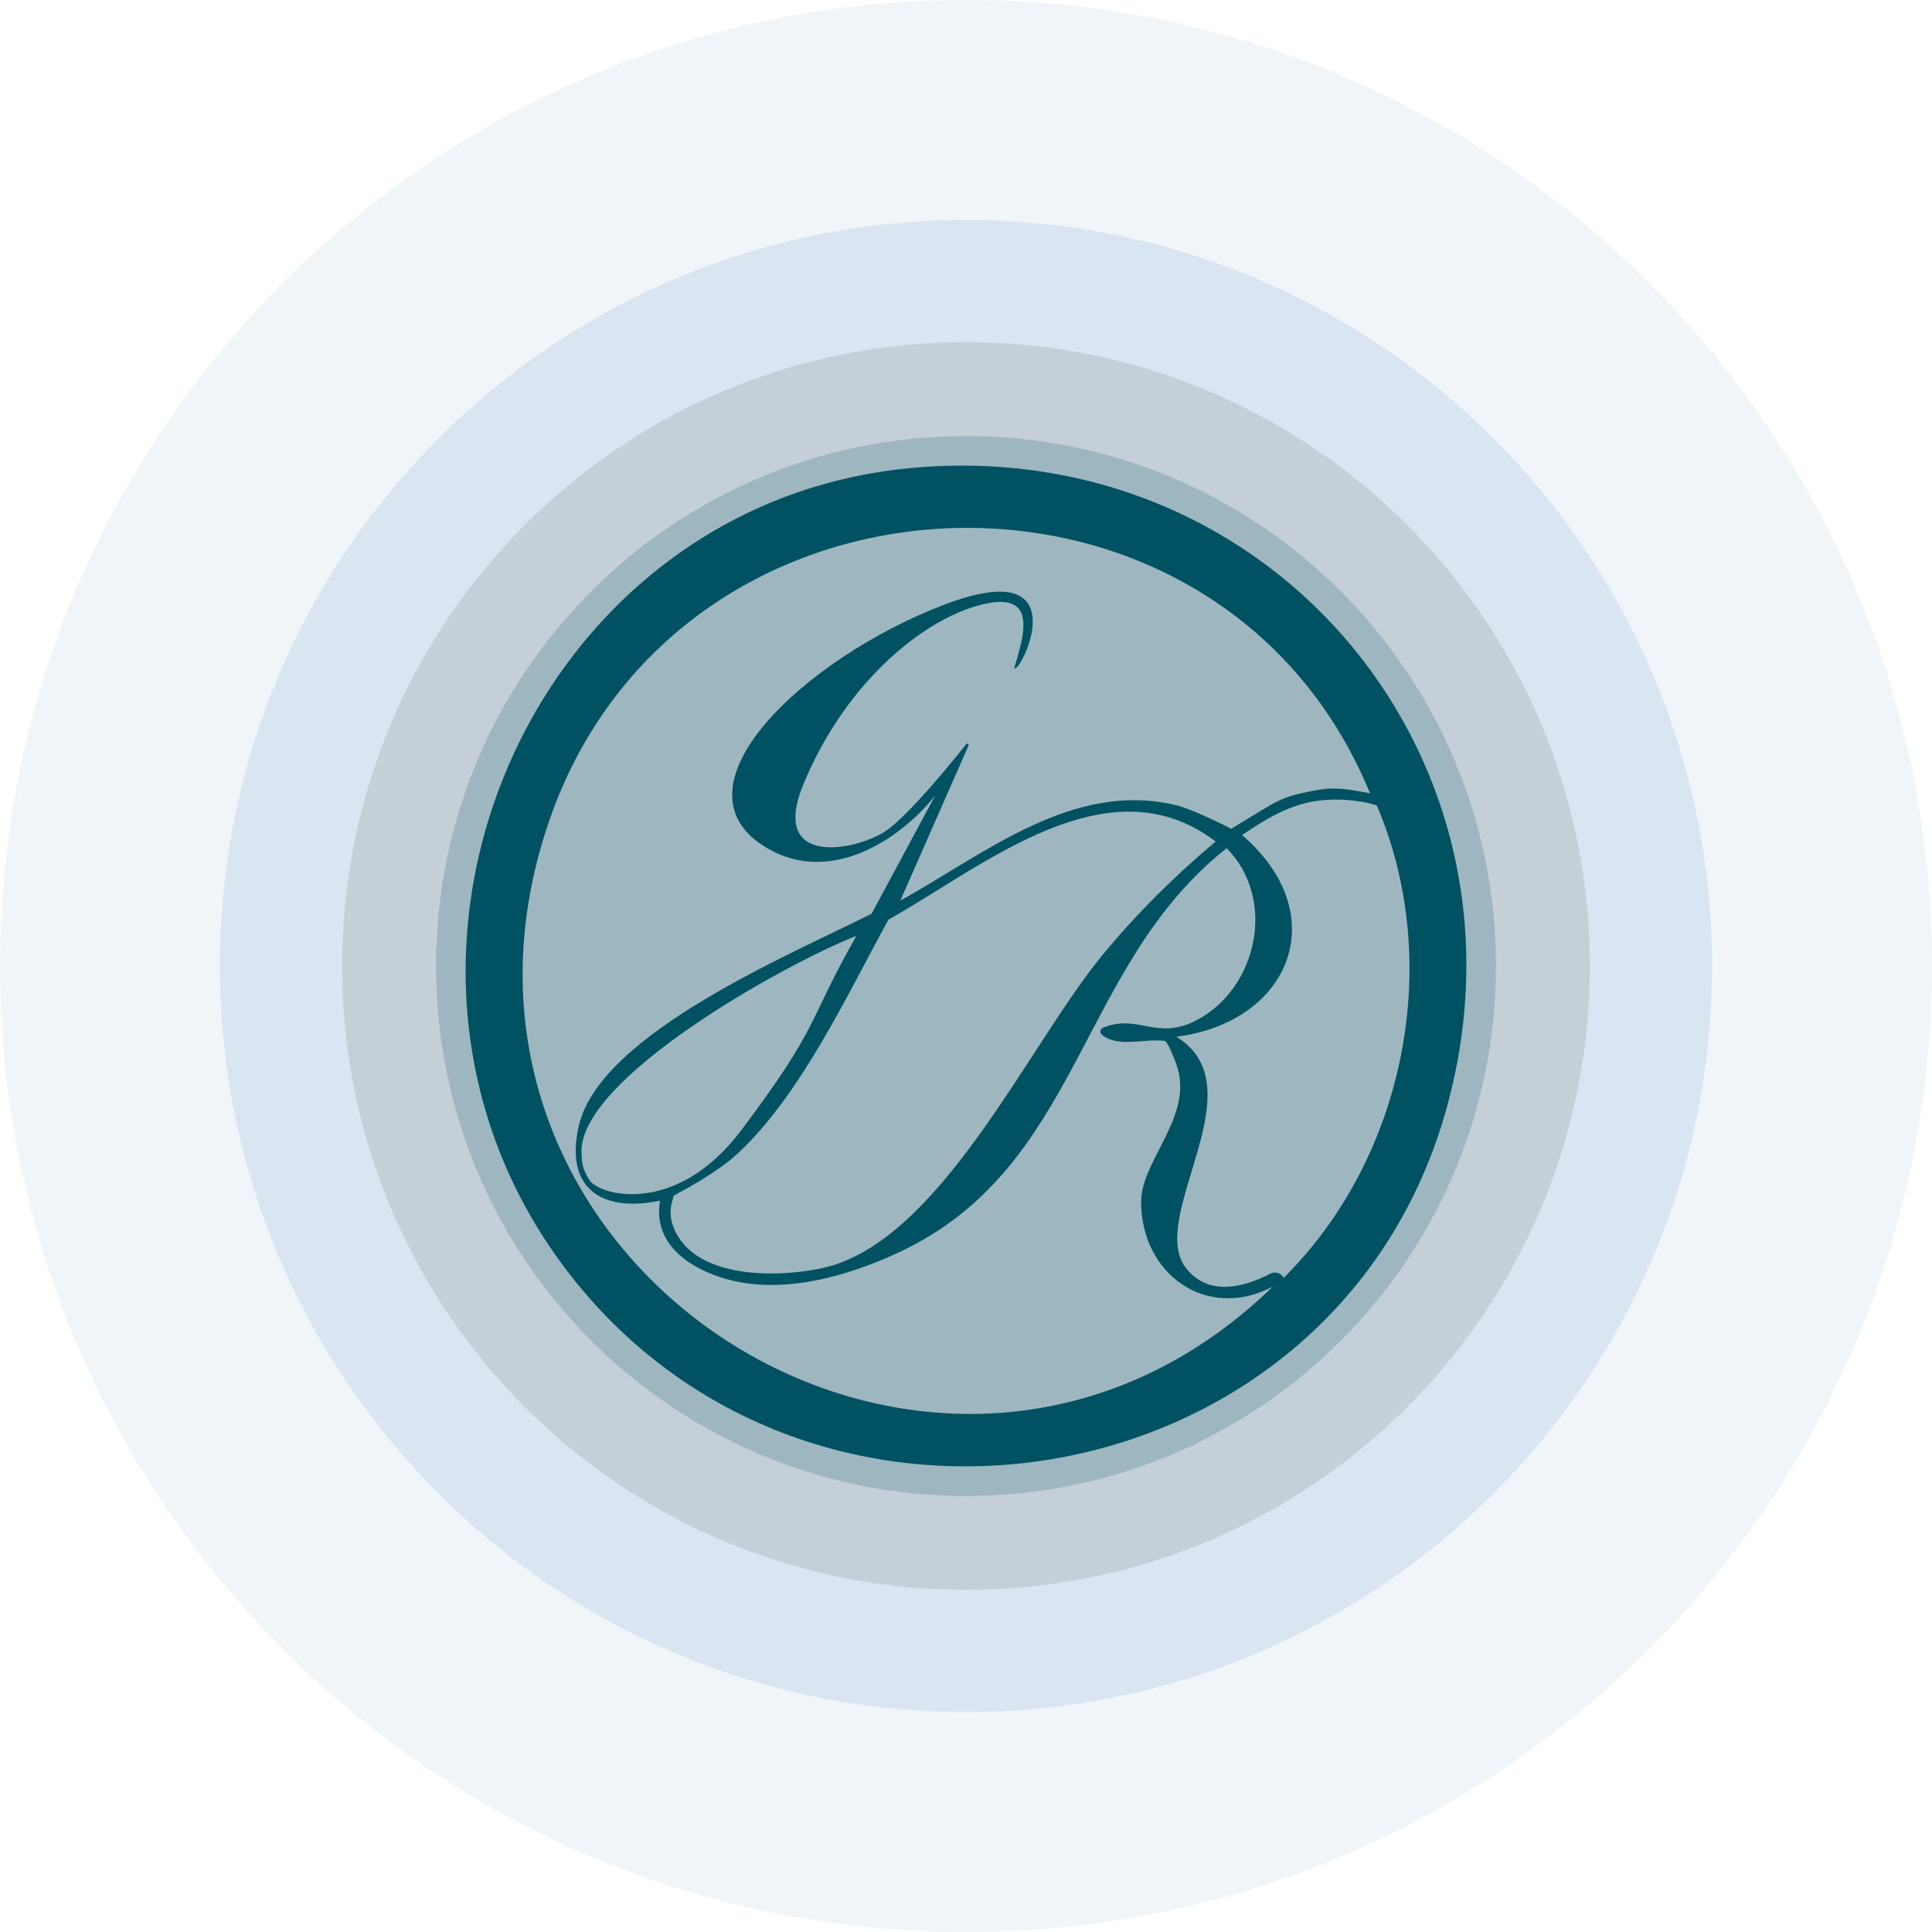
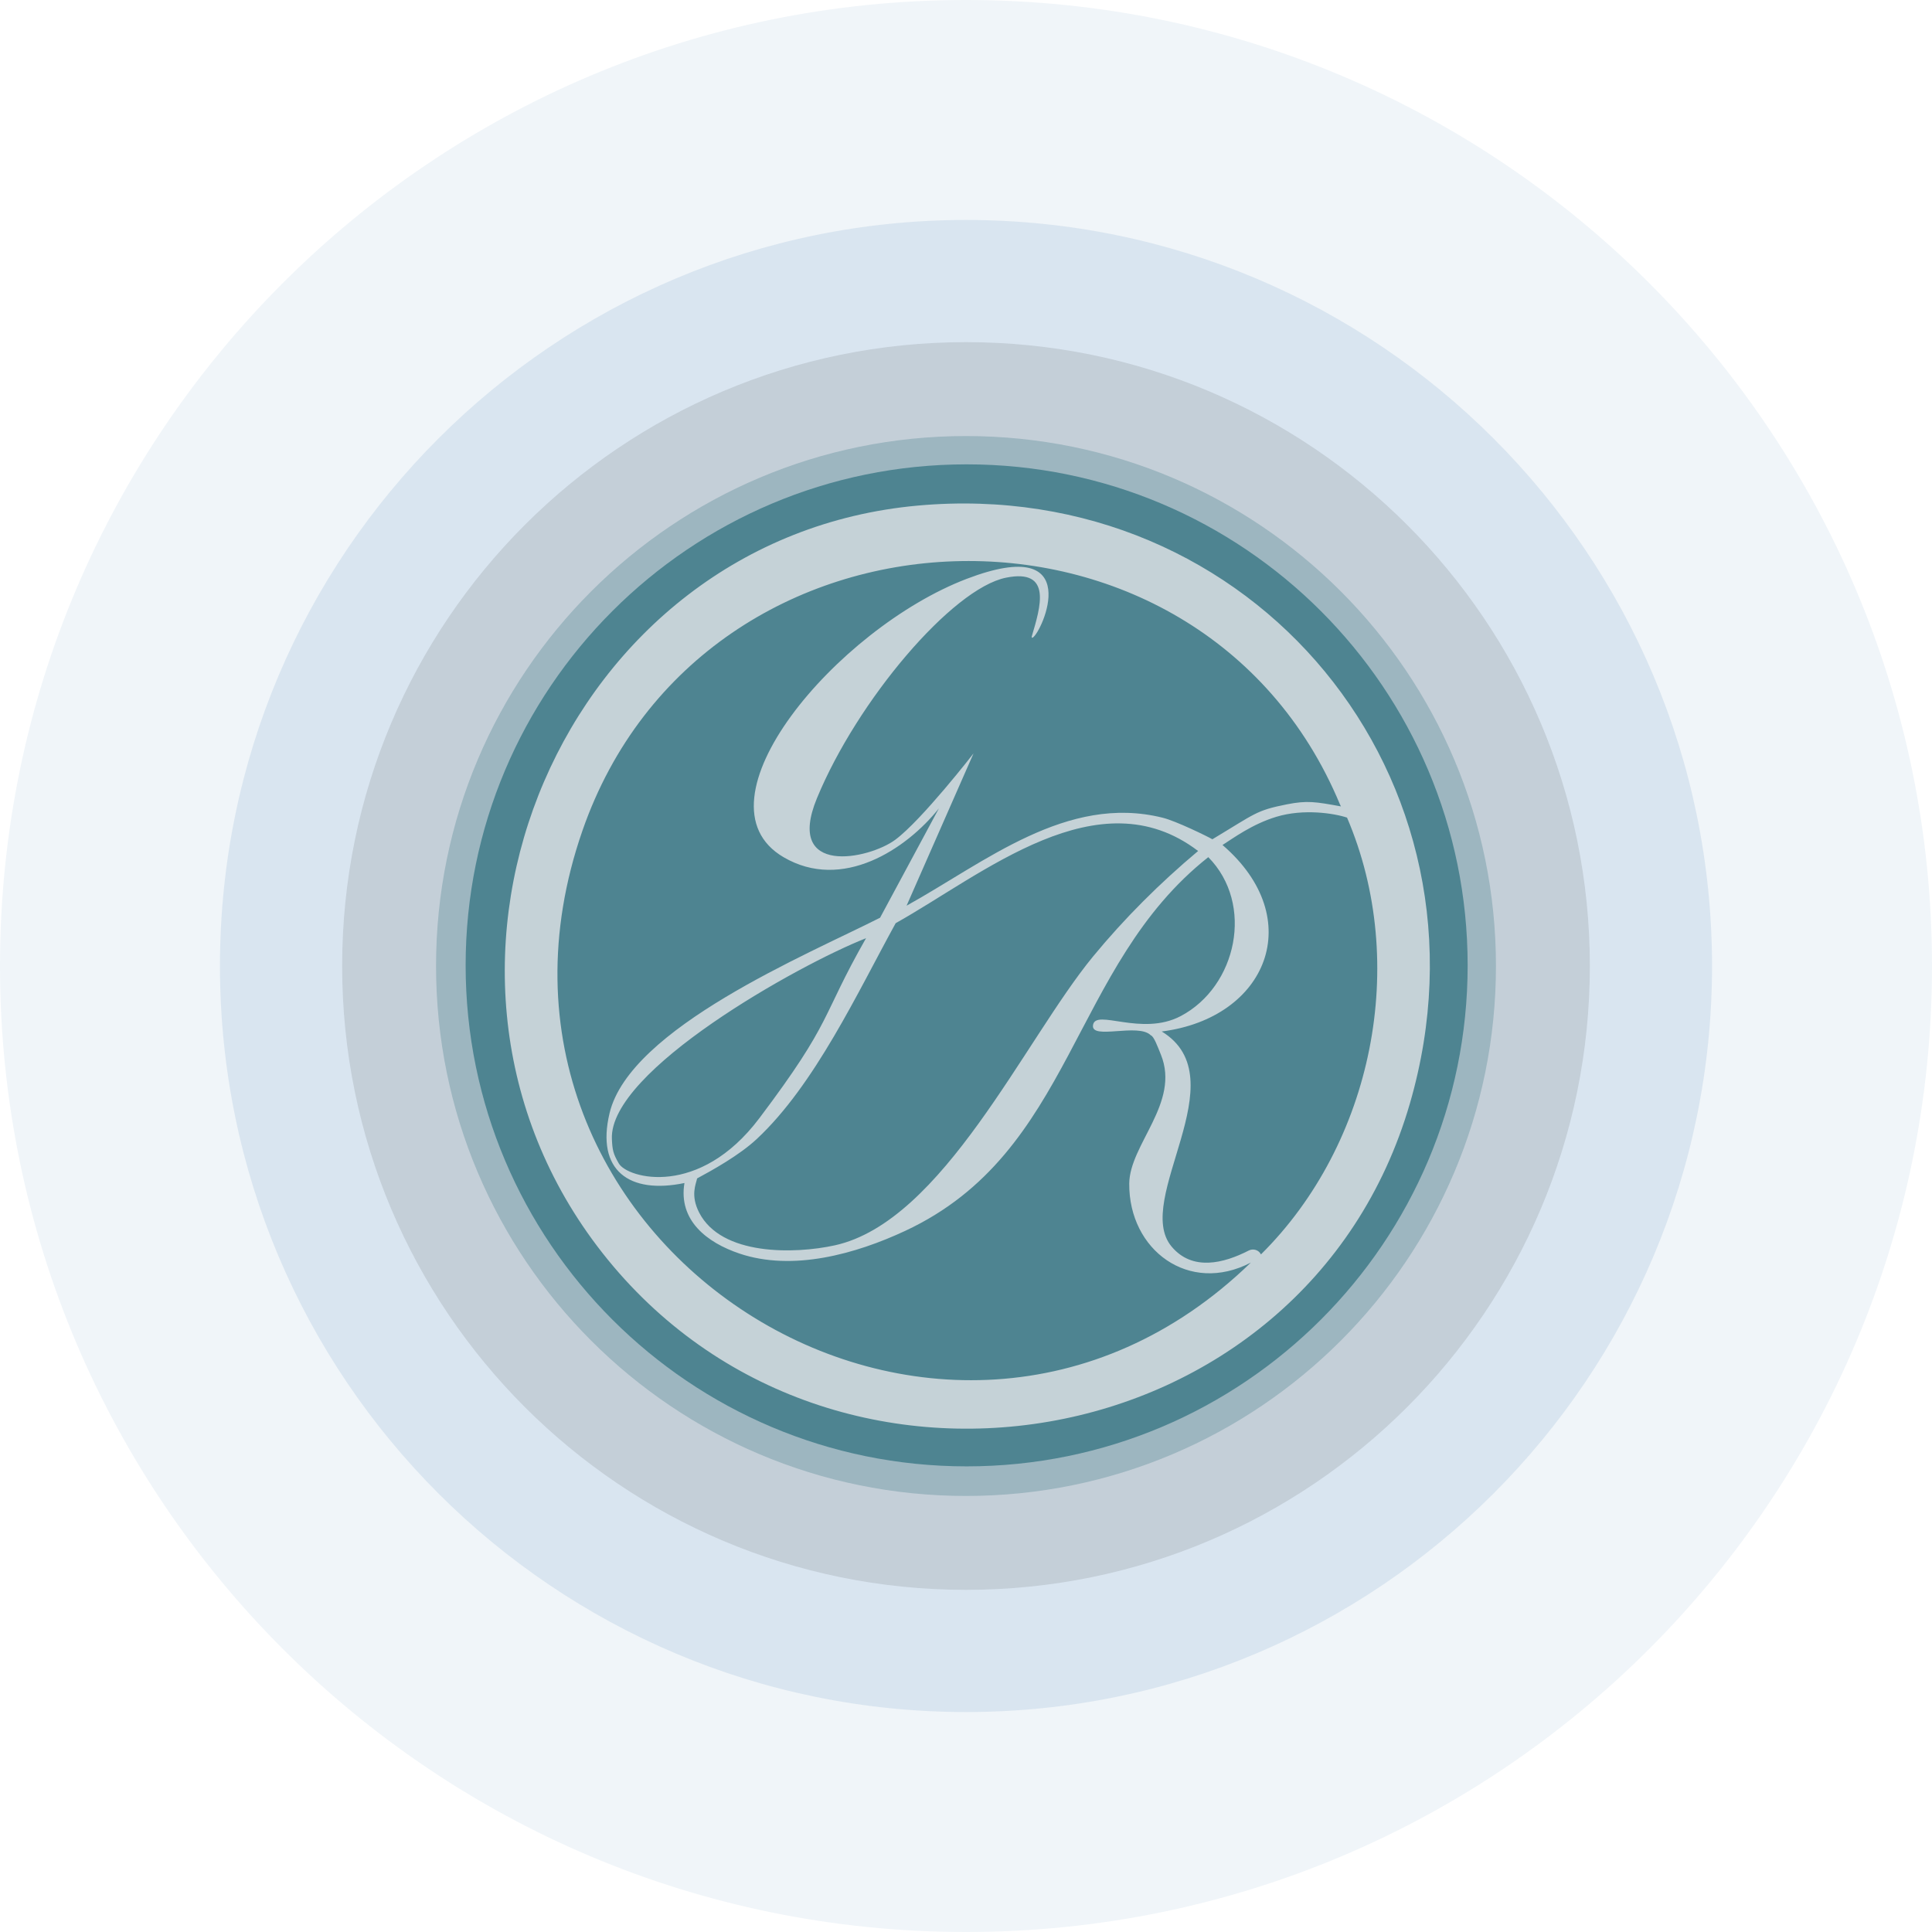
<svg xmlns="http://www.w3.org/2000/svg" width="1502" height="1502" viewBox="0 0 1502 1502" fill="none">
  <circle cx="751" cy="751" r="751" fill="#0D5796" fill-opacity="0.06" />
  <circle cx="751" cy="751" r="580" fill="#0D5796" fill-opacity="0.1" />
  <circle cx="751" cy="751" r="485" fill="black" fill-opacity="0.1" />
  <circle cx="751" cy="751" r="412" fill="#005262" fill-opacity="0.2" />
-   <path d="M709.451 363.75C991.279 338.336 1202.36 593.808 1123.2 866.518C1035.37 1169.14 629.443 1237.4 439.614 986.361C259.277 747.896 411.272 390.635 709.451 363.75ZM1064.37 614.998C946.548 331.847 528.533 345.697 427.313 637.119C307.185 982.971 729.714 1252.43 989.439 1000.33C937.463 1027.43 886.824 989.906 887.172 933.984C887.385 900.997 930.141 866.025 913.848 825.59C911.158 818.914 907.881 809.977 905.344 809.241C889.73 807.19 869.032 814.79 856.583 804.347C854.657 802.732 855.359 799.779 857.698 798.857C885.624 787.845 899.046 809.623 930.528 793.009C977.641 768.138 992.655 698.929 953.658 659.395C837.289 751.305 840.834 907.35 698.796 973.635C657.029 993.121 604.182 1007.88 559.257 992.695C532.059 983.513 507.854 964.892 513.104 933.416C466.61 943.101 438.684 922.846 450.114 874.731C467.142 803.062 616.871 741.175 677.622 710.338L727.099 618.388C699.687 652.809 645.804 688.385 596.405 659.395C517.587 613.139 624.495 512.013 734.015 470.13C835.606 431.279 796.973 516.244 789.38 519.64C788.805 519.898 788.592 519.155 788.771 518.55C795.872 494.495 806.524 461.171 767.103 469.142C721.927 478.285 658.396 527.614 624.495 609.936C597.374 675.795 668.082 661.267 690.361 644.803C708.041 631.736 739.144 593.658 751.228 578.499C751.963 577.577 753.439 578.502 752.965 579.582L699.92 700.207C765.805 663.695 834.712 606.224 915.185 626.214C926.672 629.061 952.855 641.897 957.087 644.363C993.537 622.527 993.624 620.181 1019.69 614.998C1036.84 611.59 1043.91 612.842 1065.21 616.716L1064.37 614.998ZM1070.34 626.136C1059.4 622.527 1033.96 618.503 1010.97 625.432C990.556 631.588 974.469 643.572 965.611 649.167C1037.52 710.996 1003.12 794.752 914.507 805.987C979.443 845.715 889.788 947.485 922.798 986.864C940.265 1007.71 966.671 1000.99 987.647 990.197C991.403 988.265 996.079 989.66 997.943 993.45C1092.13 900.145 1122.7 748.555 1070.34 626.136ZM690.737 714.928C658.734 773.097 622.818 850.771 573.941 896.387C559.201 910.146 536.351 922.763 523.759 929.542C522.79 934.385 517.954 943.663 525.511 958.352C544.166 994.593 605.654 993.257 639.478 985.838C730.489 965.867 799.222 812.805 856.7 742.976C883.143 710.841 913.17 680.973 945.096 654.223C861.446 590.495 764.352 673.767 690.737 714.928ZM665.805 727.558C608.87 749.95 449.593 839.026 452.081 896.387C452.488 905.764 453.178 908.836 457.893 916.952C465.207 929.542 525.511 946.007 576.064 878.954C638.523 796.11 627.401 794.92 665.824 727.538L665.805 727.558Z" fill="#005262" />
+   <g opacity="0.5">
+     <rect x="362" y="361" width="779" height="779" rx="389.5" fill="#005262" />
+     <path d="M713.618 393.047C974.145 369.552 1169.27 605.741 1096.1 857.869C1014.9 1137.65 639.658 1200.75 464.177 968.666C297.471 748.2 437.978 417.904 713.618 393.047ZM1041.71 625.333C932.795 363.553 546.375 376.357 452.806 645.784C341.758 965.532 732.35 1214.65 972.443 981.577C924.396 1006.63 877.584 971.943 877.907 920.242C878.104 889.745 917.627 857.412 902.566 820.029C900.08 813.858 897.051 805.595 894.705 804.914C885.043 795.014 848.01 808.788 849.737 796.994C851.657 783.886 887.38 806.061 917.985 789.908C961.537 766.914 975.416 702.928 939.367 666.378C831.794 751.352 835.071 895.619 703.769 956.9C665.159 974.916 616.306 988.562 574.777 974.522C549.634 966.033 527.259 948.818 532.112 919.717C489.133 928.671 463.318 909.945 473.883 865.462C489.625 799.202 628.036 741.986 684.195 713.476L729.933 628.467C704.593 660.289 654.783 693.18 609.117 666.378C536.257 623.614 650.258 488.75 751.5 450.029C845.098 414.23 809.937 492.137 802.752 495.768C802.189 496.052 801.96 495.326 802.139 494.722C808.703 472.488 818.489 441.754 782.087 449.115C740.325 457.568 666.423 544.543 635.084 620.653C610.012 681.54 675.377 668.109 695.971 652.887C716.565 637.665 756.858 585.732 756.858 585.732L704.808 704.11C765.713 670.353 829.412 617.22 903.802 635.701C914.421 638.334 938.625 650.201 942.537 652.481C976.232 632.293 976.312 630.124 1000.41 625.333C1016.26 622.181 1022.79 623.339 1042.49 626.921L1041.71 625.333ZM1047.23 635.63C1037.12 632.293 1013.6 628.572 992.349 634.979C973.476 640.67 958.605 651.75 950.416 656.922C1016.89 714.085 985.086 791.519 903.175 801.906C963.203 838.635 880.324 932.724 910.84 969.131C926.986 988.401 951.396 982.186 970.787 972.213C974.259 970.427 978.582 971.716 980.305 975.22C1067.37 888.957 1095.63 748.809 1047.23 635.63ZM696.319 717.72C666.735 771.498 633.534 843.309 588.352 885.483C574.725 898.203 553.602 909.868 541.962 916.135C541.066 920.612 536.596 929.191 543.581 942.771C560.827 976.277 617.667 975.041 648.935 968.182C733.066 949.719 796.604 808.21 849.737 743.651C874.182 713.942 901.939 686.327 931.452 661.596C854.125 602.679 764.37 679.666 696.319 717.72ZM673.272 729.396C620.64 750.098 473.402 832.451 475.702 885.483C476.078 894.152 476.716 896.992 481.075 904.495C487.836 916.135 543.581 931.357 590.314 869.366C648.051 792.774 637.77 791.675 673.289 729.378L673.272 729.396Z" fill="#EDEDED" />
+   </g>
</svg>
